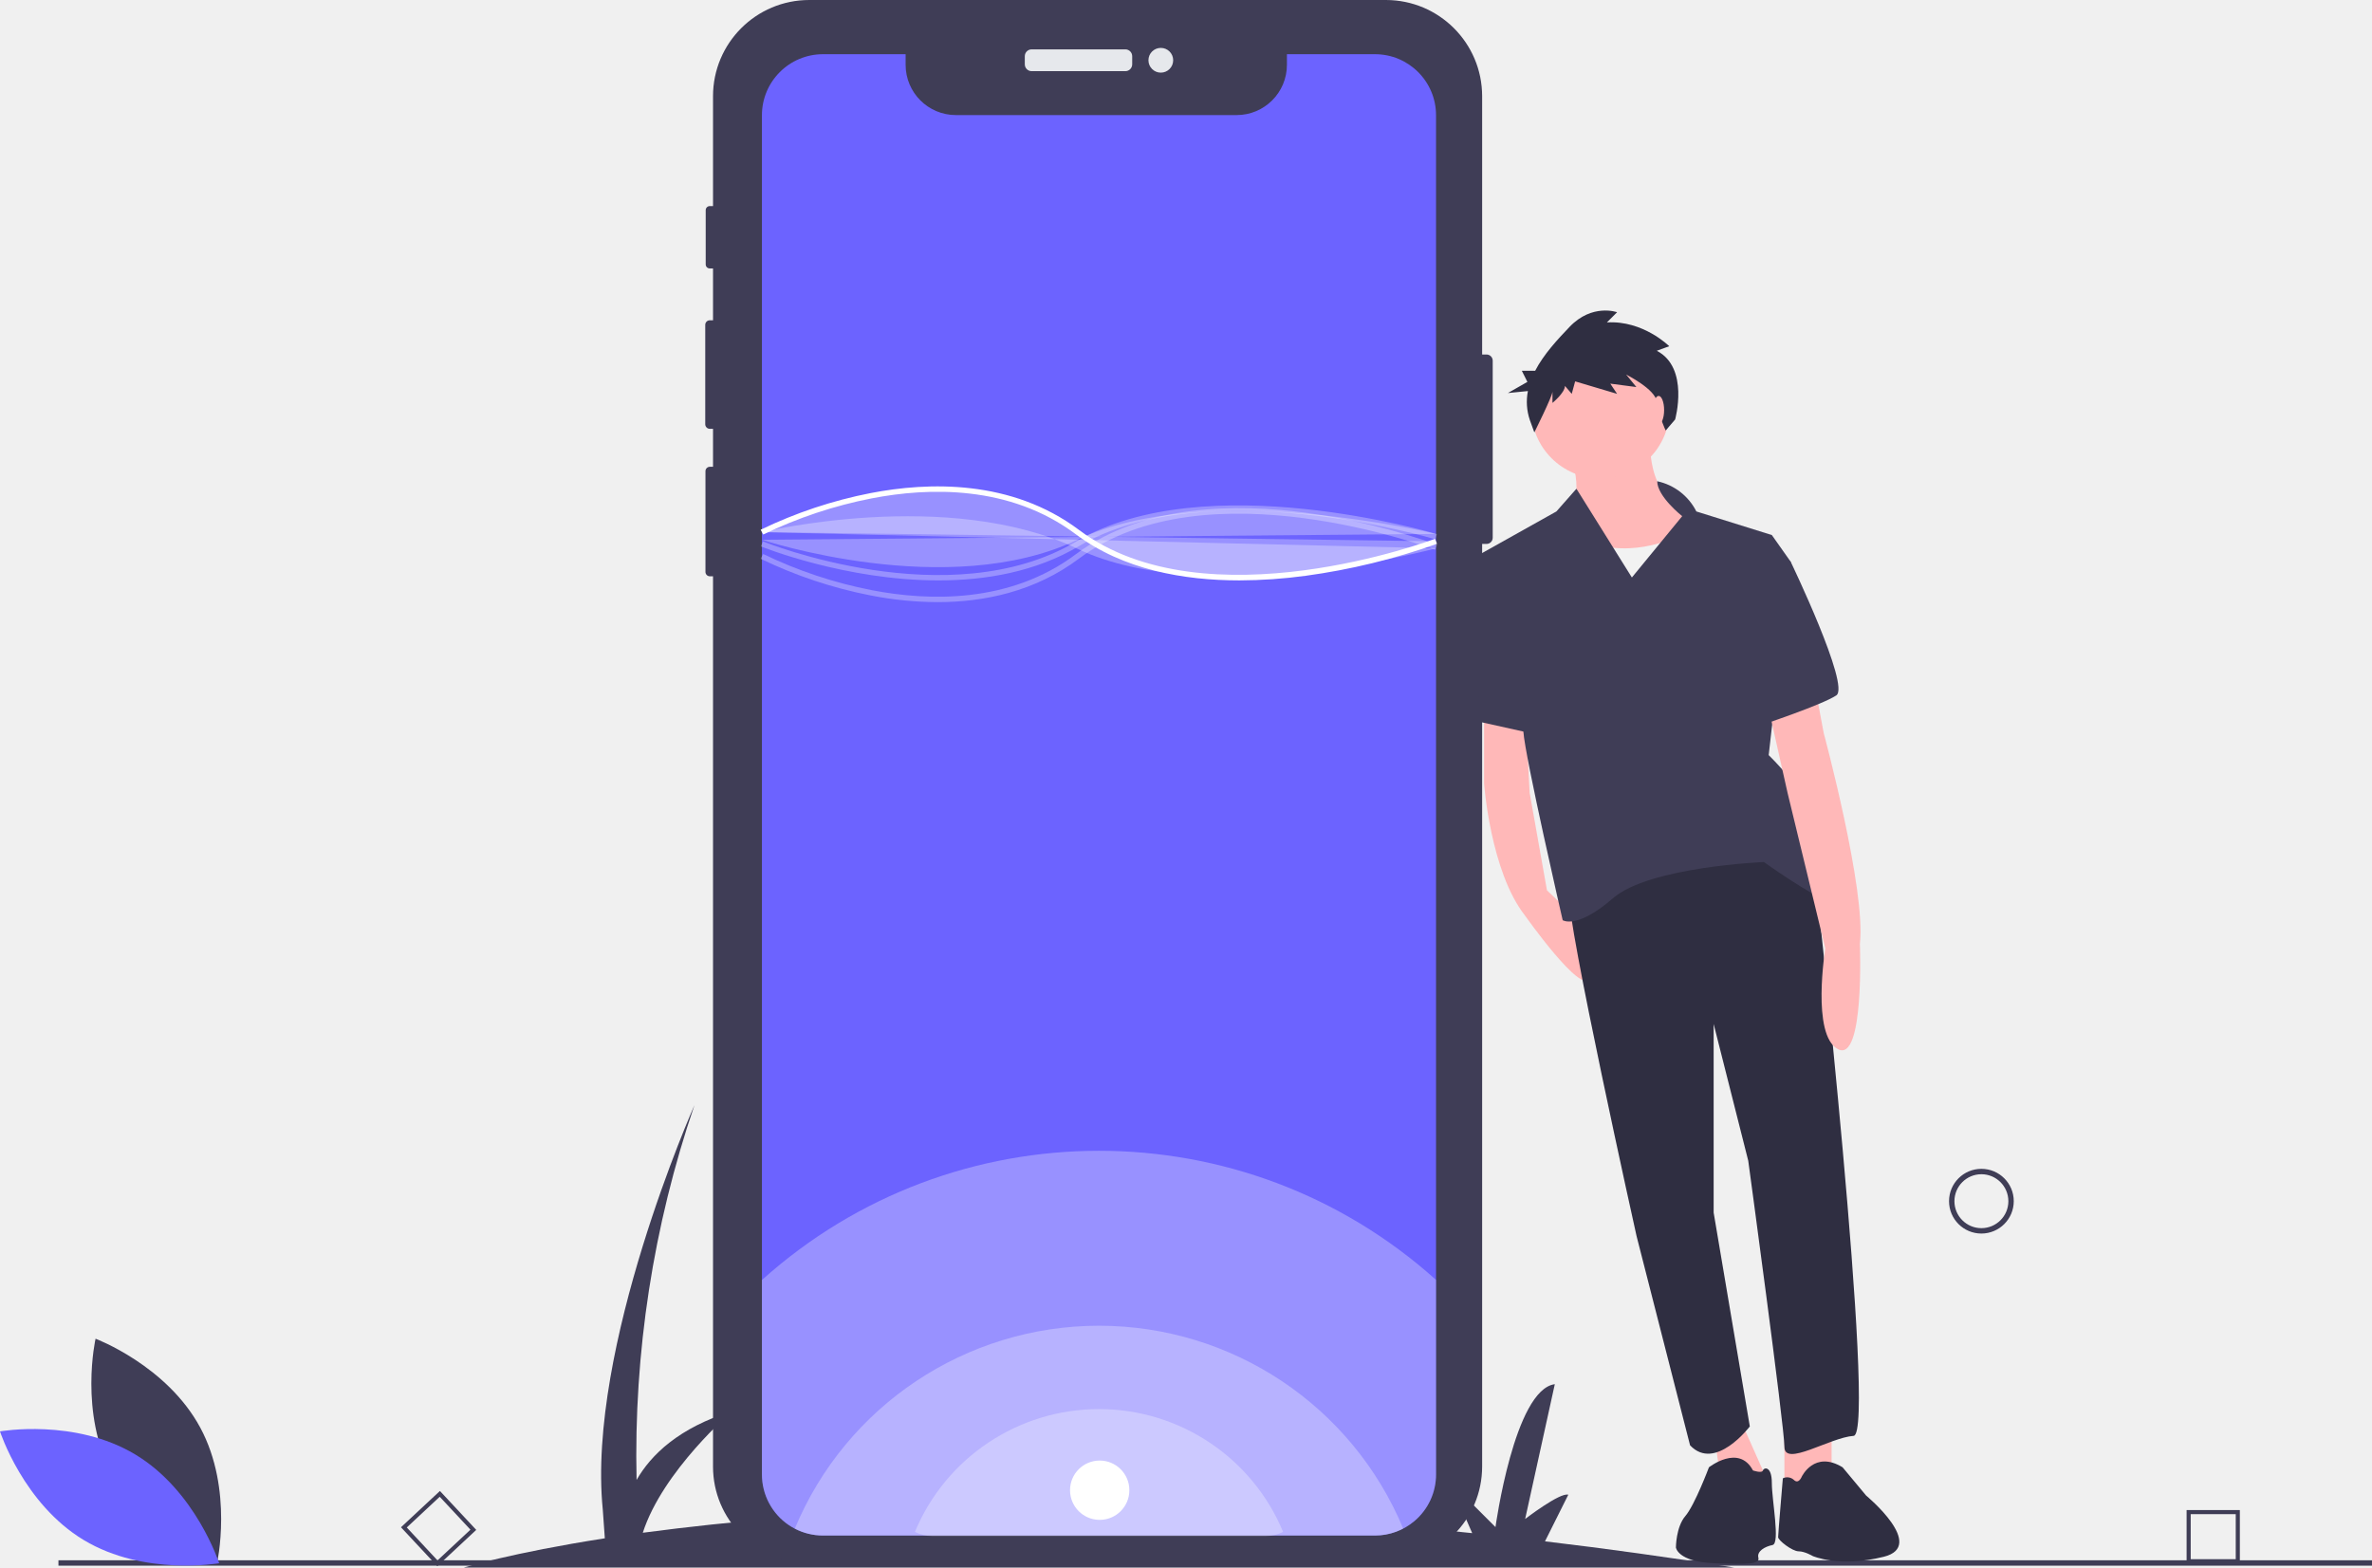
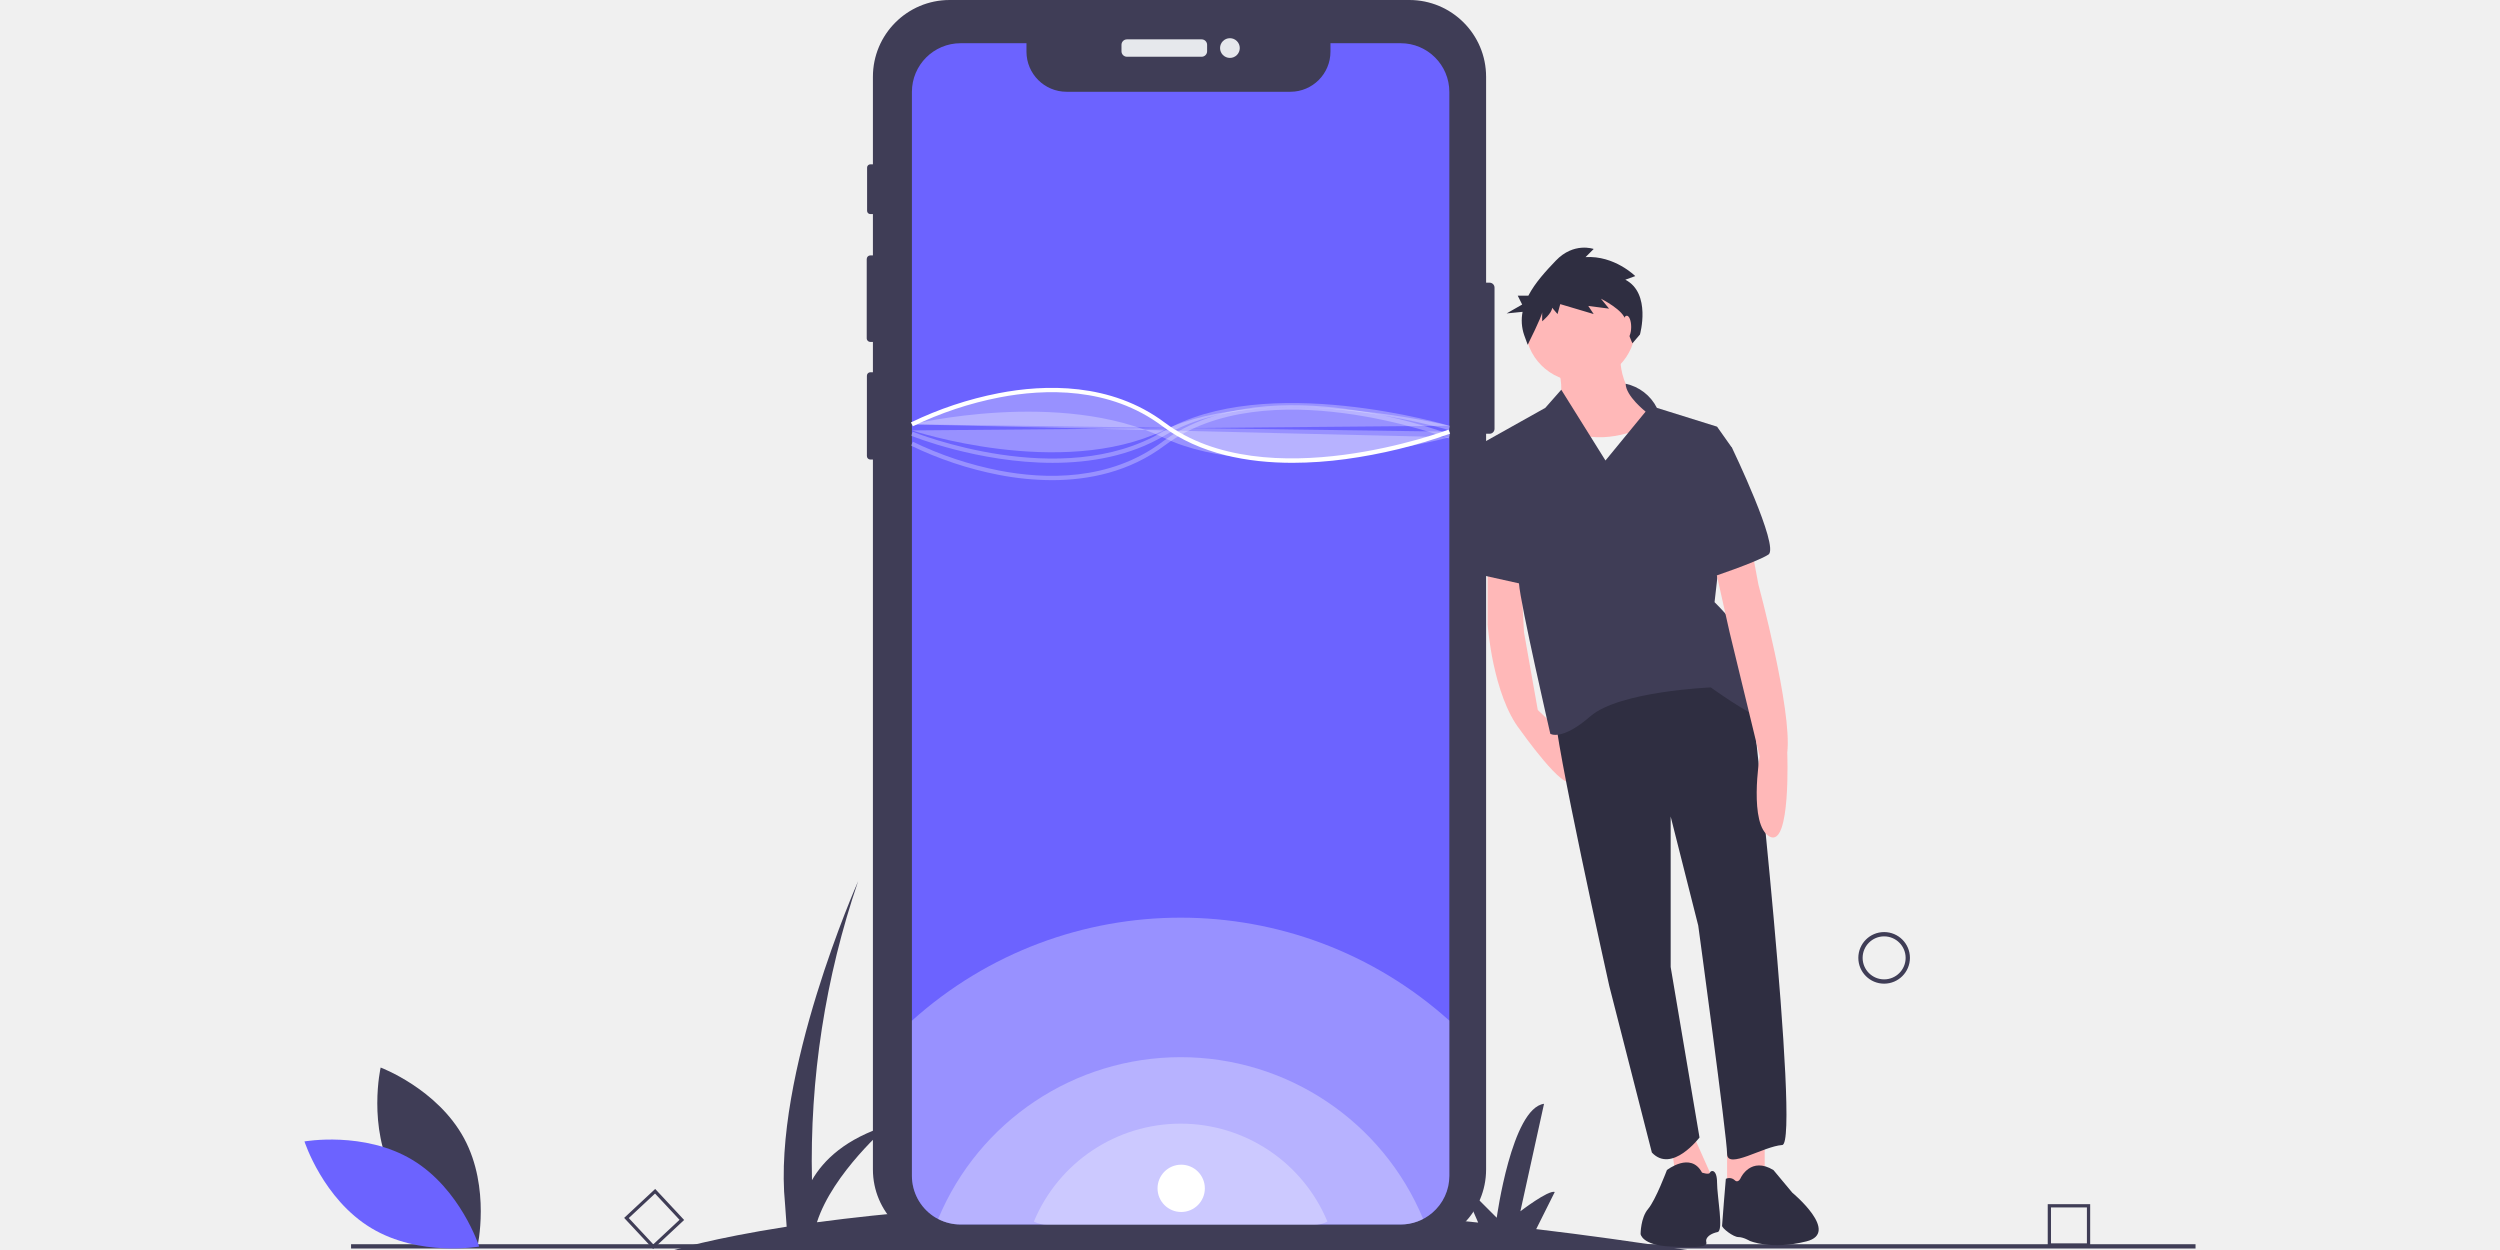
- <svg xmlns="http://www.w3.org/2000/svg" id="f7bb3db6-0aca-42e3-bcc4-5e9b3a55e19d" data-name="Layer 1" width="879.5" height="581.351" viewBox="0 0 879.5 581.351">
+ <svg xmlns="http://www.w3.org/2000/svg" id="f7bb3db6-0aca-42e3-bcc4-5e9b3a55e19d" data-name="Layer 1" width="300" height="150" viewBox="0 0 879.5 581.351">
  <path d="M803.25,740.675q-36.476-5.71-70.143-9.714L741.75,713.675c-3-1-16,9-16,9l11-50c-15,2-22,53-22,53l-17-17,8.368,19.247c-68.681-7.217-127.947-9.469-177.766-8.952L535.75,704.175c-3-1-16,9-16,9l11-50c-15,2-22,53-22,53l-17-17,8.863,20.386A997.852,997.852,0,0,0,398.591,727.777c7.382-22.996,33.159-45.102,33.159-45.102-19.821,6.166-30.132,16.212-35.469,25.525A401.561,401.561,0,0,1,417.75,569.175s-40,90-34,150l.761,10.658C349.712,735.262,332.25,740.675,332.25,740.675Z" transform="translate(-160.25 -159.3247)" fill="#3f3d56" />
  <path d="M894.922,616.811a12,12,0,1,1,12-12A12.014,12.014,0,0,1,894.922,616.811Zm0-22a10,10,0,1,0,10,10A10.011,10.011,0,0,0,894.922,594.811Z" transform="translate(-160.25 -159.3247)" fill="#3f3d56" />
  <path d="M990.75,739.101H971.009V719.36H990.75Zm-18.223-1.519h16.704v-16.704H972.527Z" transform="translate(-160.25 -159.3247)" fill="#3f3d56" />
  <path d="M322.394,740.181l-13.465-14.436L323.365,712.28l13.465,14.436ZM311.075,725.819l11.394,12.215,12.215-11.394L323.29,714.426Z" transform="translate(-160.25 -159.3247)" fill="#3f3d56" />
  <rect x="21.672" y="578.662" width="857.828" height="2" fill="#3f3d56" />
  <path d="M713.725,293.085v65.68a2.296,2.296,0,0,1-2.29,2.29h-1.63v342.15a35.702,35.702,0,0,1-35.7,35.7H460.315a35.693,35.693,0,0,1-35.69-35.7v-330.15h-1.18a1.618,1.618,0,0,1-1.62-1.61v-37.38a1.62,1.62,0,0,1,1.62-1.62h1.18v-14.08H423.435a1.696,1.696,0,0,1-1.69-1.7v-36.87a1.694,1.694,0,0,1,1.69-1.69H424.625v-19.22H423.415a1.498,1.498,0,0,1-1.5-1.5v-20.12a1.507,1.507,0,0,1,1.5-1.51H424.625v-40.74a35.691,35.691,0,0,1,35.69-35.69H674.105a35.7,35.7,0,0,1,35.7,35.69v95.78H711.435A2.296,2.296,0,0,1,713.725,293.085Z" transform="translate(-160.25 -159.3247)" fill="#3f3d56" />
  <rect x="379.979" y="18.307" width="39.823" height="8.086" rx="2.542" fill="#e6e8ec" />
  <circle cx="430.41" cy="22.35" r="4.587" fill="#e6e8ec" />
  <path d="M692.71,202.075v504.09a22.58,22.58,0,0,1-7.96,17.23,22.642,22.642,0,0,1-14.69,5.41H465.41a22.587,22.587,0,0,1-10.46-2.55,21.155,21.155,0,0,1-2.2-1.3,22.668,22.668,0,0,1-9.99-18.79v-504.09a22.649,22.649,0,0,1,22.65-22.65h30.63v3.93a18.65,18.65,0,0,0,18.65,18.65H618.77a18.65,18.65,0,0,0,18.65-18.65v-3.93h32.64A22.643,22.643,0,0,1,692.71,202.075Z" transform="translate(-160.25 -159.3247)" fill="#6c63ff" />
  <path d="M692.71,634.005v72.16a22.58,22.58,0,0,1-7.96,17.23,22.642,22.642,0,0,1-14.69,5.41H465.41a22.587,22.587,0,0,1-10.46-2.55,21.155,21.155,0,0,1-2.2-1.3,22.668,22.668,0,0,1-9.99-18.79v-72.13a186.971,186.971,0,0,1,249.95-.03Z" transform="translate(-160.25 -159.3247)" fill="#fff" opacity="0.3" />
  <path d="M680.54,726.235a22.41,22.41,0,0,1-10.48,2.57H465.41a22.587,22.587,0,0,1-10.46-2.55,122.161,122.161,0,0,1,225.59-.02Z" transform="translate(-160.25 -159.3247)" fill="#fff" opacity="0.3" />
  <path d="M636,727.445A13.561,13.561,0,0,1,629.658,729H505.82a13.668,13.668,0,0,1-6.33-1.543A73.923,73.923,0,0,1,636,727.445Z" transform="translate(-160.25 -159.3247)" fill="#fff" opacity="0.3" />
  <path d="M619.796,374.575c-20.529,0-43.058-3.909-60.646-17.1-24.487-18.365-54.657-17.385-75.653-13.328a164.863,164.863,0,0,0-40.274,13.415l-.925-1.773a166.957,166.957,0,0,1,40.768-13.595c21.409-4.144,52.197-5.134,77.285,13.682,47,35.25,131.158,3.59,132.001,3.268l.717,1.867a242.355,242.355,0,0,1-48.706,11.857A186.202,186.202,0,0,1,619.796,374.575Z" transform="translate(-160.25 -159.3247)" fill="#fff" />
  <path d="M442.75,356.675s69-16.712,117,6.17,133-.17,133-.17" transform="translate(-160.25 -159.3247)" fill="#fff" opacity="0.3" />
  <path d="M507.891,382.636a131.456,131.456,0,0,1-24.826-2.479A166.957,166.957,0,0,1,442.297,366.562l.925-1.773a164.862,164.862,0,0,0,40.274,13.415c20.996,4.057,51.166,5.037,75.653-13.328,25.066-18.8,60.177-18.747,85.212-15.392a242.355,242.355,0,0,1,48.706,11.857l-.717,1.867c-.845-.324-85.001-31.983-132.001,3.268C543.898,378.814,524.993,382.636,507.891,382.636Z" transform="translate(-160.25 -159.3247)" fill="#fff" opacity="0.3" />
  <path d="M508.231,374.584c-34.634,0-65.391-12.425-65.852-12.615l.762-1.85c.685.282,69.088,27.899,116.1.064,47.825-28.32,132.906-3.041,133.759-2.782l-.58,1.914c-.845-.256-85.093-25.281-132.161,2.589C544.197,371.415,525.719,374.584,508.231,374.584Z" transform="translate(-160.25 -159.3247)" fill="#fff" opacity="0.3" />
  <path d="M442.76,359.505s68.99,22.882,116.99,0,132.96-2.162,132.96-2.162" transform="translate(-160.25 -159.3247)" fill="#fff" opacity="0.3" />
  <path d="M710.519,420.725v29.153s2.332,32.651,15.159,48.977c0,0,20.99,29.736,23.905,23.322l-3.59-21.115-12.152-11.536-6.414-36.149-1.749-32.651Z" transform="translate(-160.25 -159.3247)" fill="#ffb8b8" />
  <polygon points="679.124 524.941 679.124 546.514 661.633 552.928 661.633 527.856 679.124 524.941" fill="#ffb8b8" />
  <polygon points="643.558 522.609 655.219 548.846 638.894 555.843 635.395 530.189 643.558 522.609" fill="#ffb8b8" />
  <path d="M832.961,480.779s23.322,210.483,14.576,211.066-25.654,11.661-25.654,4.081S808.472,589.811,808.472,589.811L795.645,539.085V609.052l13.41,79.296s-12.827,16.909-22.156,6.997l-19.824-77.546S740.838,500.02,742.004,490.691C742.004,490.691,802.059,439.382,832.961,480.779Z" transform="translate(-160.25 -159.3247)" fill="#2f2e41" />
  <path d="M828.296,707.005s4.664-9.912,15.159-3.498l8.746,10.495S874.75,732.675,858.75,736.675c-16.491,4.123-26.372-.263-26.372-.263s-2.915-1.749-5.247-1.749-7.58-4.081-7.58-5.248,1.749-21.827,1.749-21.827a3.677,3.677,0,0,1,4.081.583C827.13,709.92,828.296,707.005,828.296,707.005Z" transform="translate(-160.25 -159.3247)" fill="#2f2e41" />
  <path d="M793.896,703.507s11.078-8.746,16.326,1.166c0,0,3.304,1.166,3.693,0s3.304-1.749,3.304,4.664,3.166,22.41.251,22.993-5.831,2.332-5.247,4.664-3.166,2.661-16.576,2.078-13.993-5.831-13.993-5.831,0-7.58,3.498-11.661S793.896,703.507,793.896,703.507Z" transform="translate(-160.25 -159.3247)" fill="#2f2e41" />
  <path d="M772.323,321.605s-2.915,21.573,15.742,29.153-41.397,32.651-47.228,18.075,1.166-19.241,1.166-19.241,5.831-5.831.583-21.573Z" transform="translate(-160.25 -159.3247)" fill="#ffb8b8" />
  <circle cx="593.415" cy="151.785" r="25.654" fill="#ffb8b8" />
  <path d="M783.401,357.755s-17.492,9.329-34.4,2.332-16.326,23.322-16.326,23.322l8.746,22.739,60.638-5.831-4.081-34.983Z" transform="translate(-160.25 -159.3247)" fill="#f2f2f2" />
  <path d="M774.711,337.804a21.166,21.166,0,0,1,14.521,11.205l27.987,8.746,6.997,9.912-8.163,71.716s15.159,14.576,15.159,22.739,18.658,36.149,9.329,32.651-26.238-15.743-26.238-15.743-42.563,1.749-55.973,13.41-18.658,8.163-18.658,8.163-13.993-60.638-14.576-69.967-16.909-65.302-16.909-65.302l29.153-16.326,7.425-8.425,20.561,32.913L783.984,350.758S774.766,343.508,774.711,337.804Z" transform="translate(-160.25 -159.3247)" fill="#3f3d56" />
  <path d="M832.961,412.562l3.498,18.658s15.743,58.306,13.41,78.129c0,0,1.749,44.312-8.163,39.065s-4.664-37.316-4.664-37.316L823.049,453.376l-7.58-33.817Z" transform="translate(-160.25 -159.3247)" fill="#ffb8b8" />
  <path d="M818.384,364.168l5.831,3.498s22.156,46.061,16.909,49.56S813.137,428.304,813.137,428.304Z" transform="translate(-160.25 -159.3247)" fill="#3f3d56" />
  <polygon points="561.93 206.01 548.228 205.718 545.022 211.257 549.103 267.814 570.093 272.478 561.93 206.01" fill="#3f3d56" />
  <path d="M774.556,289.413l4.624-1.681s-9.668-9.669-23.12-8.828l3.783-3.783s-9.248-3.363-17.656,5.465c-4.42,4.641-9.533,10.095-12.721,16.24h-4.952l2.067,4.134-7.234,4.134,7.425-.743a20.859,20.859,0,0,0,.702,10.706l1.681,4.624s6.726-13.452,6.726-15.133v4.204s4.624-3.783,4.624-6.306l2.522,2.943,1.261-4.624,15.554,4.624-2.522-3.783,9.669,1.261-3.783-4.624s10.93,5.465,11.35,10.089,3.306,10.652,3.306,10.652l3.498-4.081S786.747,295.719,774.556,289.413Z" transform="translate(-160.25 -159.3247)" fill="#2f2e41" />
  <ellipse cx="614.988" cy="152.077" rx="2.041" ry="5.247" fill="#ffb8b8" />
  <path d="M201.884,706.341c12.428,23.049,38.806,32.944,38.806,32.944s6.227-27.475-6.201-50.524-38.806-32.944-38.806-32.944S189.456,683.292,201.884,706.341Z" transform="translate(-160.25 -159.3247)" fill="#3f3d56" />
  <path d="M210.427,698.758c22.438,13.5,31.08,40.314,31.08,40.314s-27.738,4.927-50.177-8.573S160.25,690.185,160.25,690.185,187.988,685.258,210.427,698.758Z" transform="translate(-160.25 -159.3247)" fill="#6c63ff" />
  <path d="M442.76,356.675s68.99-36,116.99,0,132.96,3.402,132.96,3.402" transform="translate(-160.25 -159.3247)" fill="#fff" opacity="0.3" />
  <circle cx="407.75" cy="552.675" r="11" fill="#fff" />
</svg>
